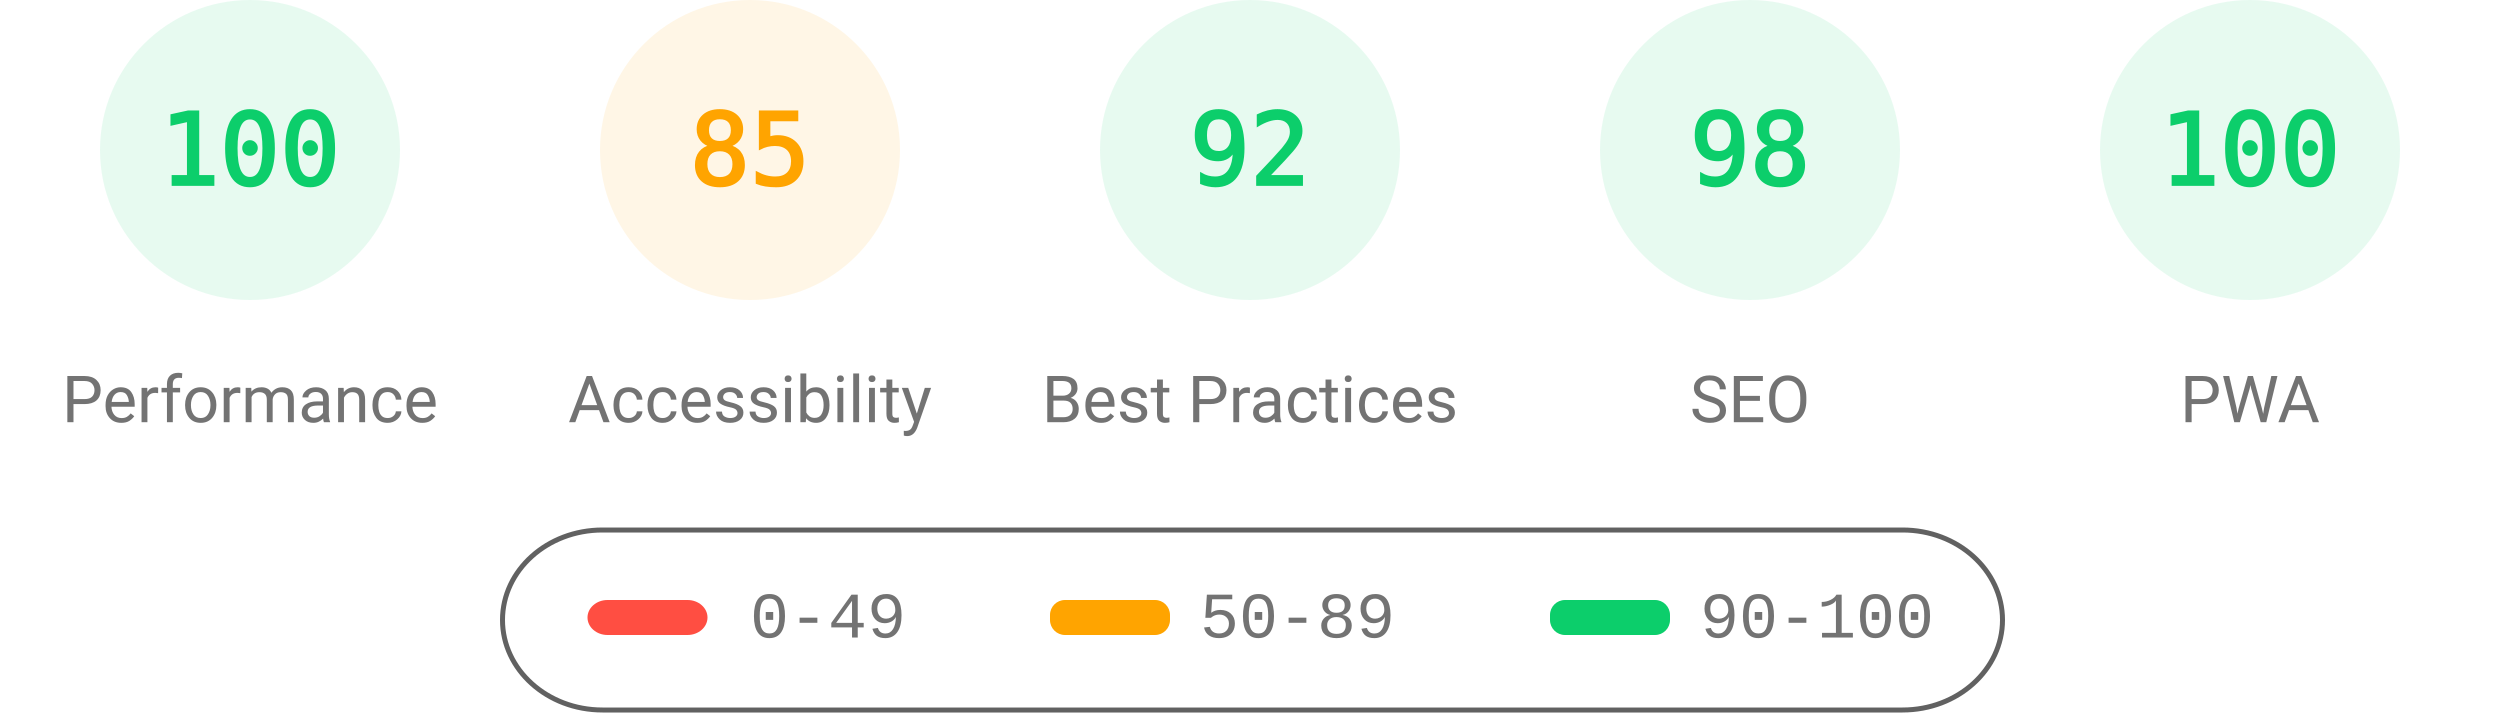
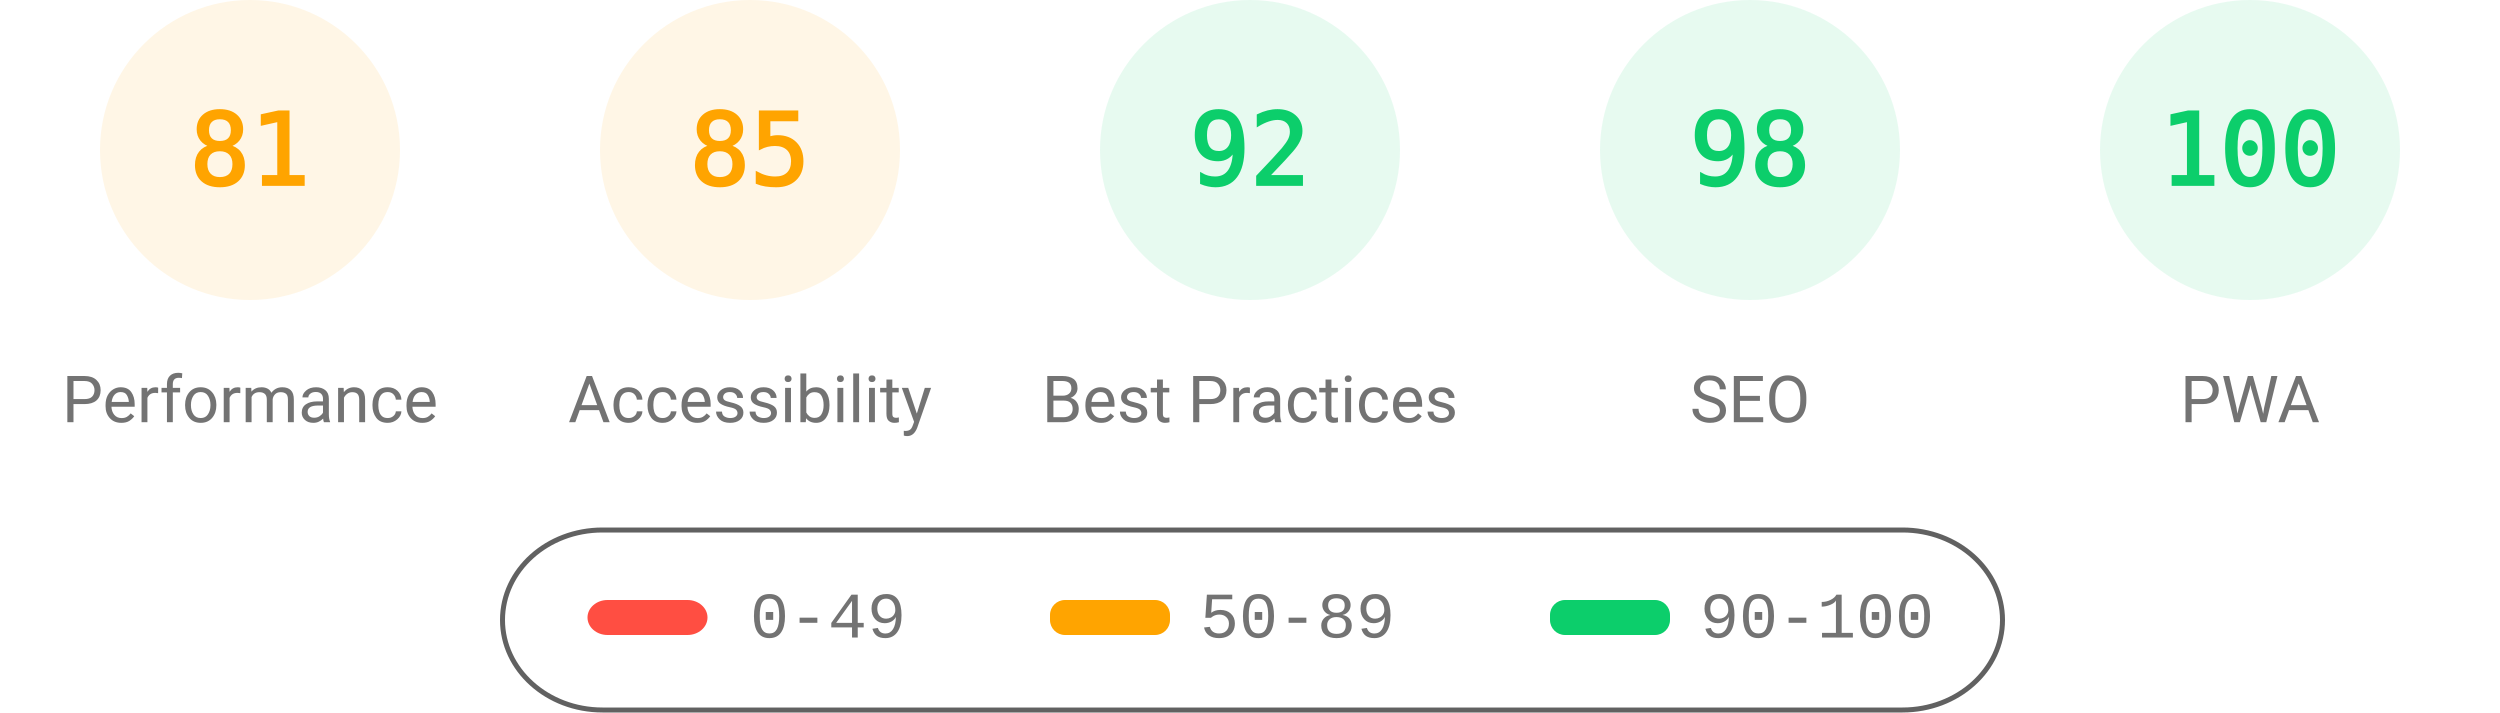
<svg xmlns="http://www.w3.org/2000/svg" class="theme" fill="none" width="1000" height="285">
  <style>
			.gauge-base {
				opacity: 0.1
			}
			.gauge-arc {
				fill: none;
				animation-delay: 250ms;
				stroke-linecap: round;
				transform: rotate(-90deg);
				transform-origin: 100px 60px;
				animation: load-gauge 1s ease forwards
			}
			.guage-text {
				font-size: 40px;
				font-family: monospace;
				text-align: center
			}
			.guage-red {
				color: #ff4e42;
				fill: #ff4e42;
				stroke: #ff4e42
			}
			.guage-orange {
				color: #ffa400;
				fill: #ffa400;
				stroke: #ffa400
			}
			.guage-green {
				color: #0cce6b;
				fill: #0cce6b;
				stroke: #0cce6b
			}
			.theme .guage-undefined {
				color: #5c5c5c;
				fill: #5c5c5c;
				stroke: #5c5c5c
			}
			.guage-title {
				stroke: none;
				font-size: 26px;
				line-height: 26px;
				font-family: Roboto, Halvetica, Arial, sans-serif
			}
			.metric.guage-title {
				font-family: 'Courier New', Courier, monospace
			}
			.theme .guage-title {
				color: #737373;
				fill: #737373
			}
			@keyframes load-gauge {
				from {
					stroke-dasharray: 0 352.858
				}
			}
			.theme
				stroke: #616161
			}
		</style>
-   <svg class="guage-div guage-perf guage-green" viewBox="0 0 200 200" width="200" height="200" x="0" y="0">
+   <svg class="guage-div guage-perf guage-orange" viewBox="0 0 200 200" width="200" height="200" x="0" y="0">
    <circle class="gauge-base" r="56" cx="100" cy="60" stroke-width="8" />
-     <circle class="gauge-arc guage-arc-1" r="56" cx="100" cy="60" stroke-width="8" style="stroke-dasharray: 360, 0;" />
-     <text class="guage-text" x="100px" y="60px" alignment-baseline="central" dominant-baseline="central" text-anchor="middle">100</text>
+     <circle class="gauge-arc guage-arc-1" r="56" cx="100" cy="60" stroke-width="8" style="stroke-dasharray: 291.6, 68.4;" />
+     <text class="guage-text" x="100px" y="60px" alignment-baseline="central" dominant-baseline="central" text-anchor="middle">81</text>
    <text class="guage-title" x="100px" y="160px" alignment-baseline="central" dominant-baseline="central" text-anchor="middle">Performance</text>
  </svg>
  <svg class="guage-div guage-acc guage-orange" viewBox="0 0 200 200" width="200" height="200" x="200" y="0">
    <circle class="gauge-base" r="56" cx="100" cy="60" stroke-width="8" />
    <circle class="gauge-arc guage-arc-2" r="56" cx="100" cy="60" stroke-width="8" style="stroke-dasharray: 306;" />
    <text class="guage-text" x="100px" y="60px" alignment-baseline="central" dominant-baseline="central" text-anchor="middle">85</text>
    <text class="guage-title" x="100px" y="160px" alignment-baseline="central" dominant-baseline="central" text-anchor="middle">Accessibility</text>
  </svg>
  <svg class="guage-div guage-best guage-green" viewBox="0 0 200 200" width="200" height="200" x="400" y="0">
    <circle class="gauge-base" r="56" cx="100" cy="60" stroke-width="8" />
    <circle class="gauge-arc guage-arc-3" r="56" cx="100" cy="60" stroke-width="8" style="stroke-dasharray: 331.2, 28.8;" />
    <text class="guage-text" x="100px" y="60px" alignment-baseline="central" dominant-baseline="central" text-anchor="middle">92</text>
    <text class="guage-title" x="100px" y="160px" alignment-baseline="central" dominant-baseline="central" text-anchor="middle">Best Practices</text>
  </svg>
  <svg class="guage-div guage-seo guage-green" viewBox="0 0 200 200" width="200" height="200" x="600" y="0">
    <circle class="gauge-base" r="56" cx="100" cy="60" stroke-width="8" />
    <circle class="gauge-arc guage-arc-4" r="56" cx="100" cy="60" stroke-width="8" style="stroke-dasharray: 352.8,7.2;" />
    <text class="guage-text" x="100px" y="60px" alignment-baseline="central" dominant-baseline="central" text-anchor="middle">98</text>
    <text class="guage-title" x="100px" y="160px" alignment-baseline="central" dominant-baseline="central" text-anchor="middle">SEO</text>
  </svg>
  <svg class="guage-div guage-pwa guage-green" viewBox="0 0 200 200" width="200" height="200" x="800" y="0">
    <circle class="gauge-base" r="56" cx="100" cy="60" stroke-width="8" />
    <circle class="gauge-arc guage-arc-4" r="56" cx="100" cy="60" stroke-width="8" style="stroke-dasharray: 360, 0;" />
    <text class="guage-text" x="100px" y="60px" alignment-baseline="central" dominant-baseline="central" text-anchor="middle">100</text>
    <text class="guage-title" x="100px" y="160px" alignment-baseline="central" dominant-baseline="central" text-anchor="middle">PWA</text>
  </svg>
  <svg width="604" height="76" x="200" y="210">
    <g>
      <rect fill="none" id="canvas_background" height="80" width="604" y="-1" x="-1" />
      <g display="none" overflow="visible" y="0" x="0" height="100%" width="100%" id="canvasGrid">
        <rect fill="url(#gridpattern)" stroke-width="0" y="0" x="0" height="100%" width="100%" />
      </g>
    </g>
    <g>
      <rect fill-opacity="0" stroke="#616161" stroke-width="2" rx="40" id="svg_2" height="72" width="600" y="2" x="1" fill="#000000" />
      <rect stroke="#000" rx="8" id="svg_3" height="14" width="48" y="30" x="35" stroke-opacity="null" stroke-width="0" fill="#ff4e42" />
      <rect stroke="#000" rx="6" id="svg_4" height="14" width="48" y="30" x="220" stroke-opacity="null" stroke-width="0" fill="#ffa400" />
      <rect stroke="#000" rx="6" id="svg_5" height="14" width="48" y="30" x="420" stroke-opacity="null" stroke-width="0" fill="#0cce6b" />
      <text xml:space="preserve" text-anchor="start" font-family="'Courier New', Courier, monospace" font-size="26" id="svg_6" y="45" x="100" stroke-opacity="null" stroke-width="0" stroke="#000" fill="#737373">0-49</text>
      <text xml:space="preserve" text-anchor="start" font-family="'Courier New', Courier, monospace" font-size="26" id="svg_7" y="45" x="280" stroke-opacity="null" stroke-width="0" stroke="#000" fill="#737373">50-89</text>
      <text xml:space="preserve" text-anchor="start" font-family="'Courier New', Courier, monospace" font-size="26" id="svg_8" y="45" x="480" stroke-opacity="null" stroke-width="0" stroke="#000" fill="#737373">90-100</text>
    </g>
  </svg>
</svg>
